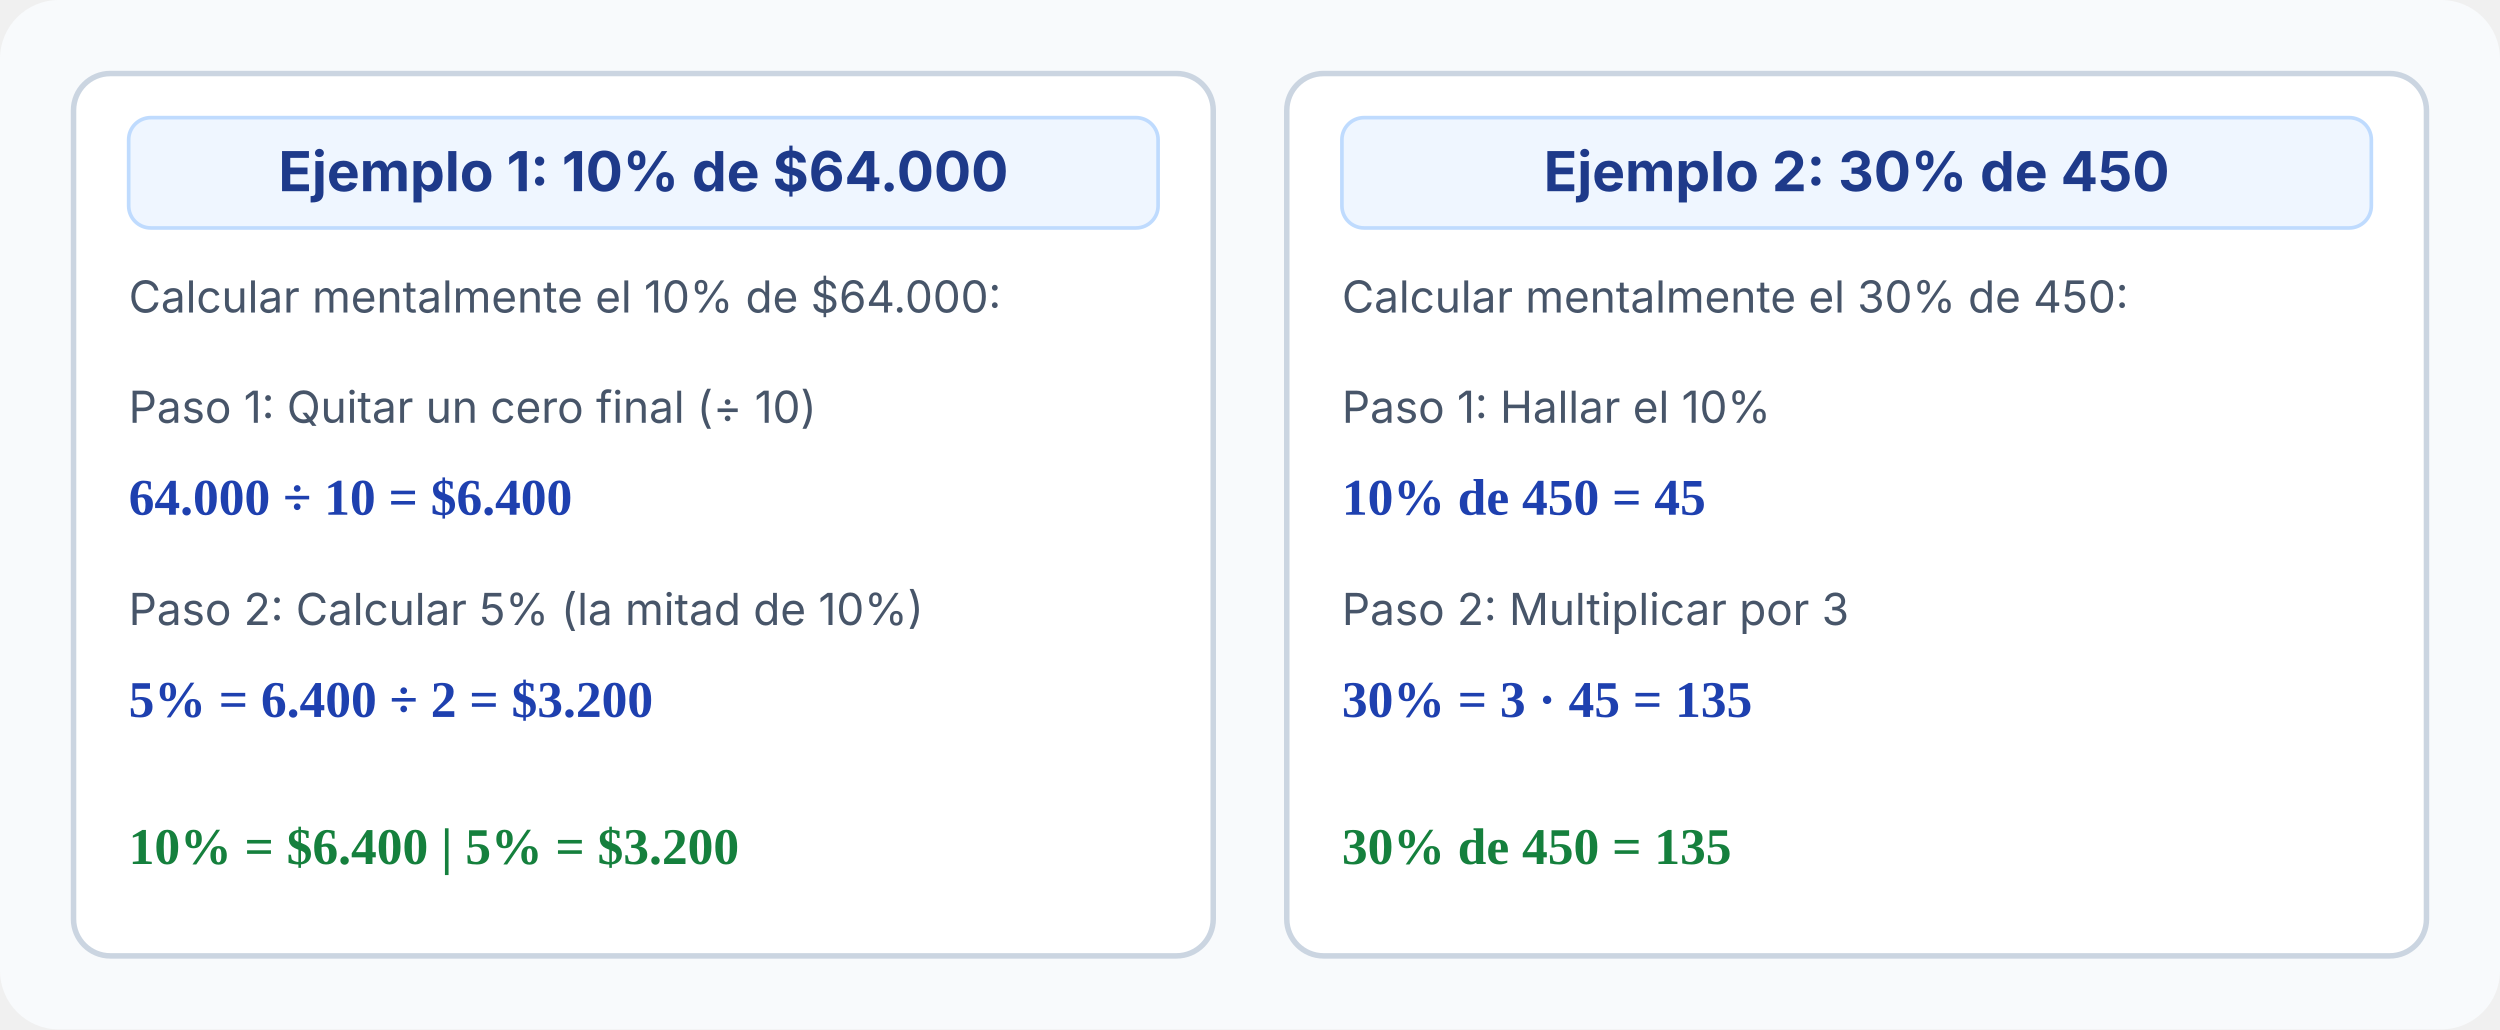
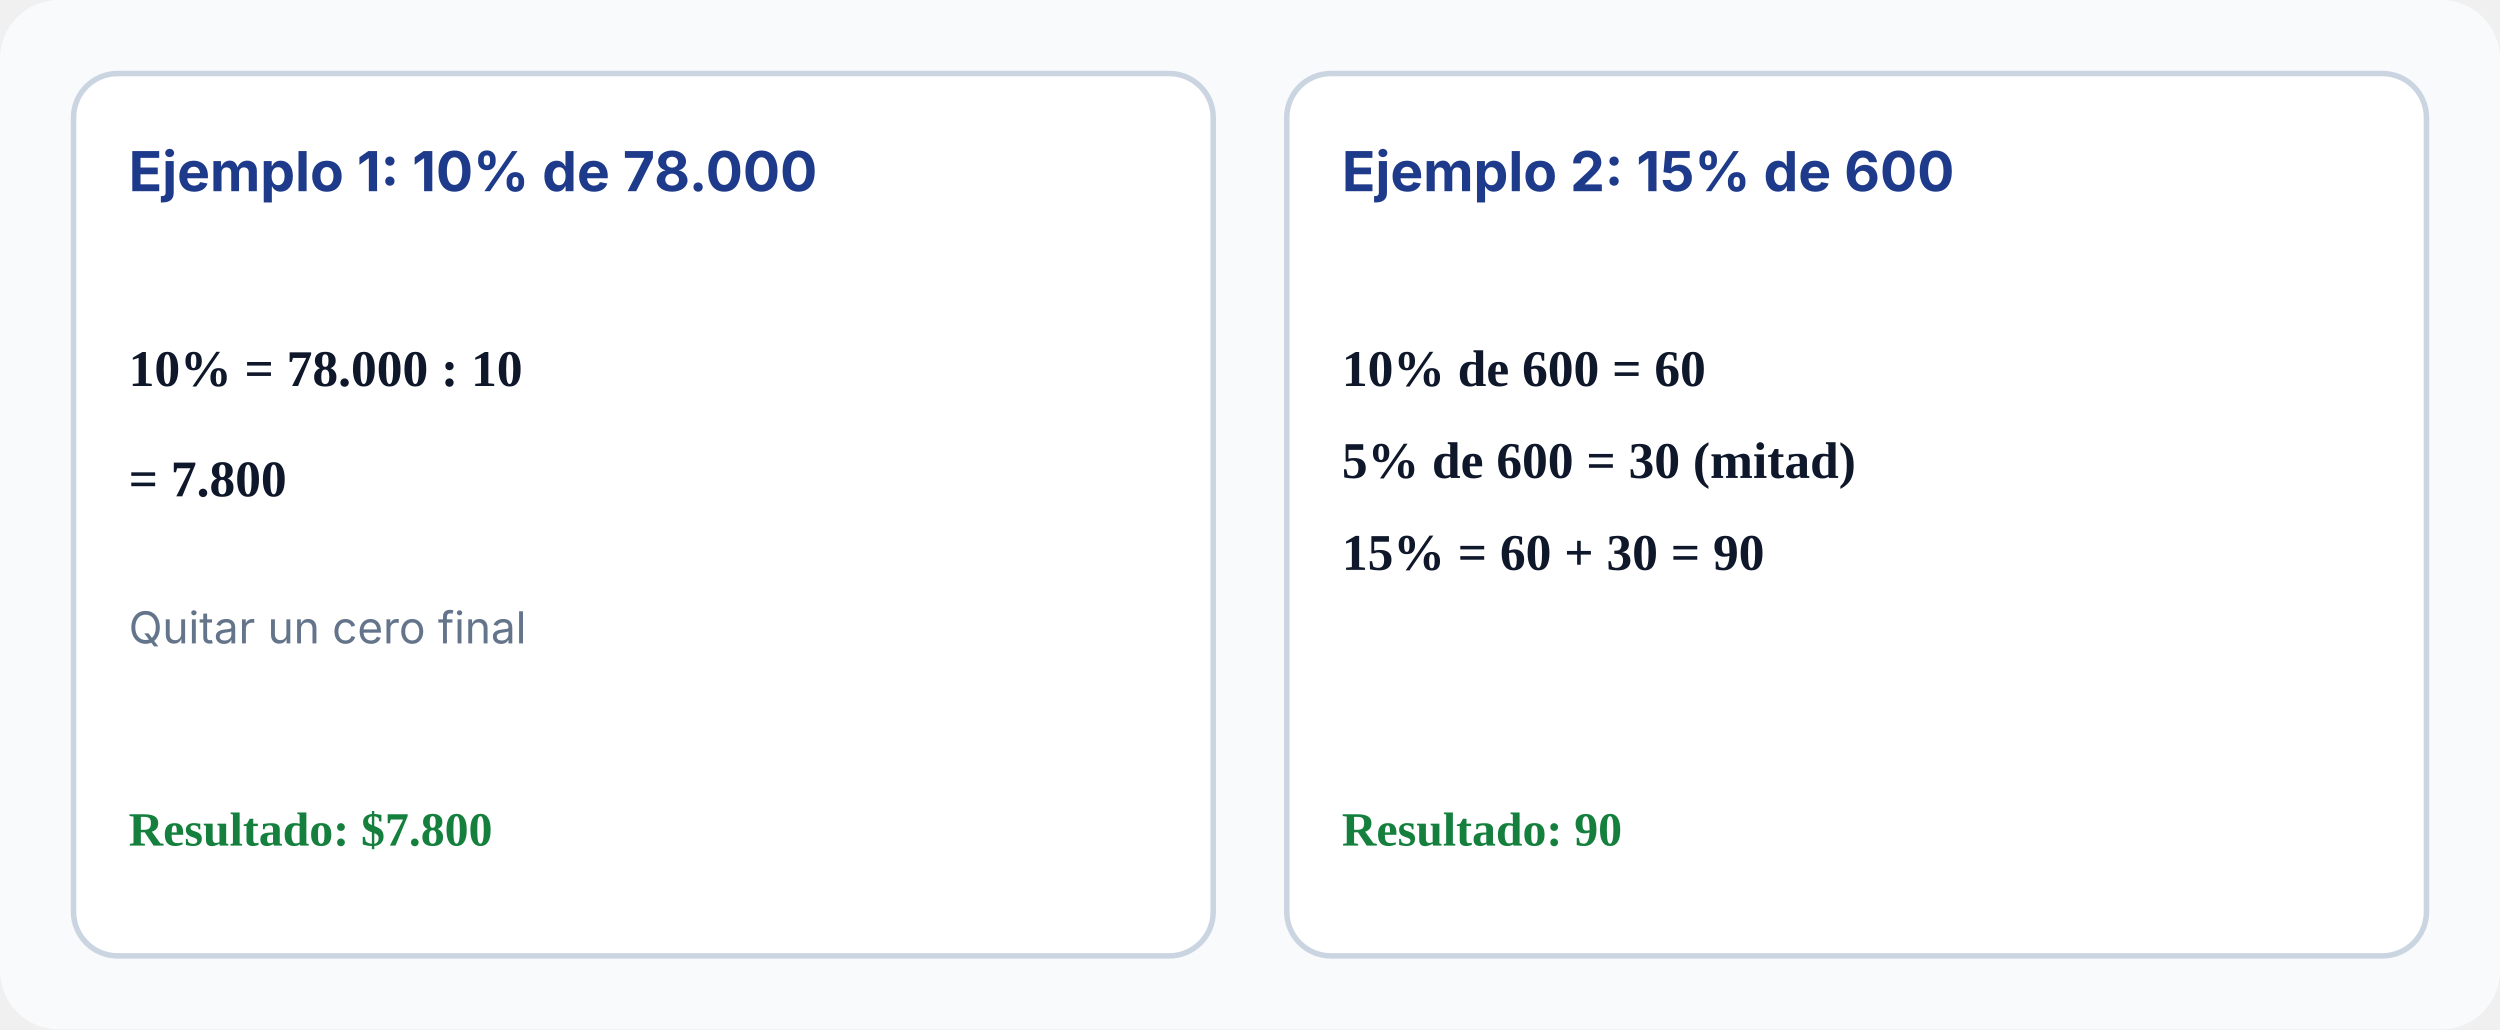
<svg xmlns="http://www.w3.org/2000/svg" viewBox="0 0 680 280" width="100%" height="100%">
  <defs>
    <style>
      .bg { fill: #f8fafc; }
-       .card { fill: #ffffff; stroke: #cbd5e1; stroke-width: 1.5; rx: 10; }
+       .card { fill: #ffffff; stroke: #cbd5e1; stroke-width: 1.5; rx: 12; }
+       .header-box { fill: #eff6ff; stroke: #3b82f6; stroke-width: 1.5; rx: 8; }
      .title { font-family: system-ui, -apple-system, sans-serif; font-size: 15px; font-weight: 700; fill: #1e3a8a; }
-       .badge { fill: #eff6ff; stroke: #bfdbfe; stroke-width: 1; rx: 6; }
-       .text-step { font-family: system-ui, -apple-system, sans-serif; font-size: 12px; fill: #475569; }
-       .math { font-family: "Cambria Math", "Times New Roman", serif; font-size: 14px; font-weight: bold; fill: #1e40af; }
-       .res { font-family: "Cambria Math", "Times New Roman", serif; font-size: 14px; font-weight: bold; fill: #15803d; }
+       .text-main { font-family: system-ui, -apple-system, sans-serif; font-size: 13px; fill: #334155; }
+       .text-muted { font-family: system-ui, -apple-system, sans-serif; font-size: 12px; fill: #64748b; }
+       .formula { font-family: "Cambria Math", "Times New Roman", serif; font-size: 17px; font-weight: bold; fill: #1d4ed8; }
+       .badge-blue { fill: #dbeafe; stroke: #93c5fd; stroke-width: 1; rx: 8; }
+       .badge-green { fill: #dcfce7; stroke: #86efac; stroke-width: 1; rx: 6; }
+       .badge-amber { fill: #fef3c7; stroke: #fde68a; stroke-width: 1; rx: 6; }
+       .badge-purple { fill: #f3e8ff; stroke: #d8b4fe; stroke-width: 1; rx: 6; }
+       .badge-rose { fill: #ffe4e6; stroke: #fca5a5; stroke-width: 1; rx: 6; }
+       .text-green { font-family: system-ui, -apple-system, sans-serif; font-size: 13px; font-weight: 600; fill: #166534; }
+       .text-amber { font-family: system-ui, -apple-system, sans-serif; font-size: 13px; font-weight: 600; fill: #92400e; }
+       .text-purple { font-family: system-ui, -apple-system, sans-serif; font-size: 13px; font-weight: 600; fill: #6b21a8; }
+       .text-rose { font-family: system-ui, -apple-system, sans-serif; font-size: 13px; font-weight: 600; fill: #9f1239; }
+       .math-bold { font-family: "Cambria Math", "Times New Roman", serif; font-size: 14px; font-weight: bold; fill: #0f172a; }
+       .frac-line { stroke: #1d4ed8; stroke-width: 1.8; }
+       .frac-line-dark { stroke: #0f172a; stroke-width: 1.6; }
+       .rule-box { fill: #eff6ff; stroke: #93c5fd; stroke-width: 1.5; rx: 8; }
+       .err-box { fill: #fef2f2; stroke: #fca5a5; stroke-width: 1.5; rx: 8; }
+       .err-text { font-family: system-ui, -apple-system, sans-serif; font-size: 13px; font-weight: bold; fill: #991b1b; }
+       .desc { font-family: system-ui, -apple-system, sans-serif; font-size: 12px; fill: #334155; }
+       .res { font-family: "Cambria Math", "Times New Roman", serif; font-size: 13px; font-weight: bold; fill: #15803d; }
    </style>
  </defs>
  <rect width="680" height="280" class="bg" rx="16" />
  <rect x="20" y="20" width="310" height="240" class="card" />
-   <rect x="35" y="32" width="280" height="30" class="badge" />
-   <text x="175" y="52" text-anchor="middle" class="title">Ejemplo 1: 10% de $64.000</text>
-   <text x="35" y="85" class="text-step">Calcular mentalmente el 10% de $64.000:</text>
-   <text x="35" y="115" class="text-step">Paso 1: Quitar un cero final (÷ 10)</text>
-   <text x="35" y="140" class="math">64.000 ÷ 10 = $6.400</text>
-   <text x="35" y="170" class="text-step">Paso 2: Calcular 5% (la mitad de 10%)</text>
-   <text x="35" y="195" class="math">5% = 6.400 ÷ 2 = $3.200</text>
-   <text x="35" y="235" class="res">10% = $6.400 | 5% = $3.200</text>
+   <text x="35" y="52" class="title">Ejemplo 1: 10% de 78.000</text>
+   <g transform="translate(35,85)">
+     <text x="0" y="20" class="math-bold">10% = 78.000 : 10</text>
+     <text x="0" y="50" class="math-bold">= 7.800</text>
+     <text x="0" y="90" class="text-muted">Quitar un cero final</text>
+     <text x="0" y="145" class="res">Resultado: $7.800</text>
+   </g>
  <rect x="350" y="20" width="310" height="240" class="card" />
-   <rect x="365" y="32" width="280" height="30" class="badge" />
-   <text x="505" y="52" text-anchor="middle" class="title">Ejemplo 2: 30% de 450</text>
-   <text x="365" y="85" class="text-step">Calcular mentalmente el 30% de 450:</text>
-   <text x="365" y="115" class="text-step">Paso 1: Hallar el 10%</text>
-   <text x="365" y="140" class="math">10% de 450 = 45</text>
-   <text x="365" y="170" class="text-step">Paso 2: Multiplicar por 3</text>
-   <text x="365" y="195" class="math">30% = 3 · 45 = 135</text>
-   <text x="365" y="235" class="res">30% de 450 = 135</text>
+   <text x="365" y="52" class="title">Ejemplo 2: 15% de 600</text>
+   <g transform="translate(365,85)">
+     <text x="0" y="20" class="math-bold">10% de 600 = 60</text>
+     <text x="0" y="45" class="math-bold">5% de 600 = 30 (mitad)</text>
+     <text x="0" y="70" class="math-bold">15% = 60 + 30 = 90</text>
+     <text x="0" y="145" class="res">Resultado: 90</text>
+   </g>
</svg>
